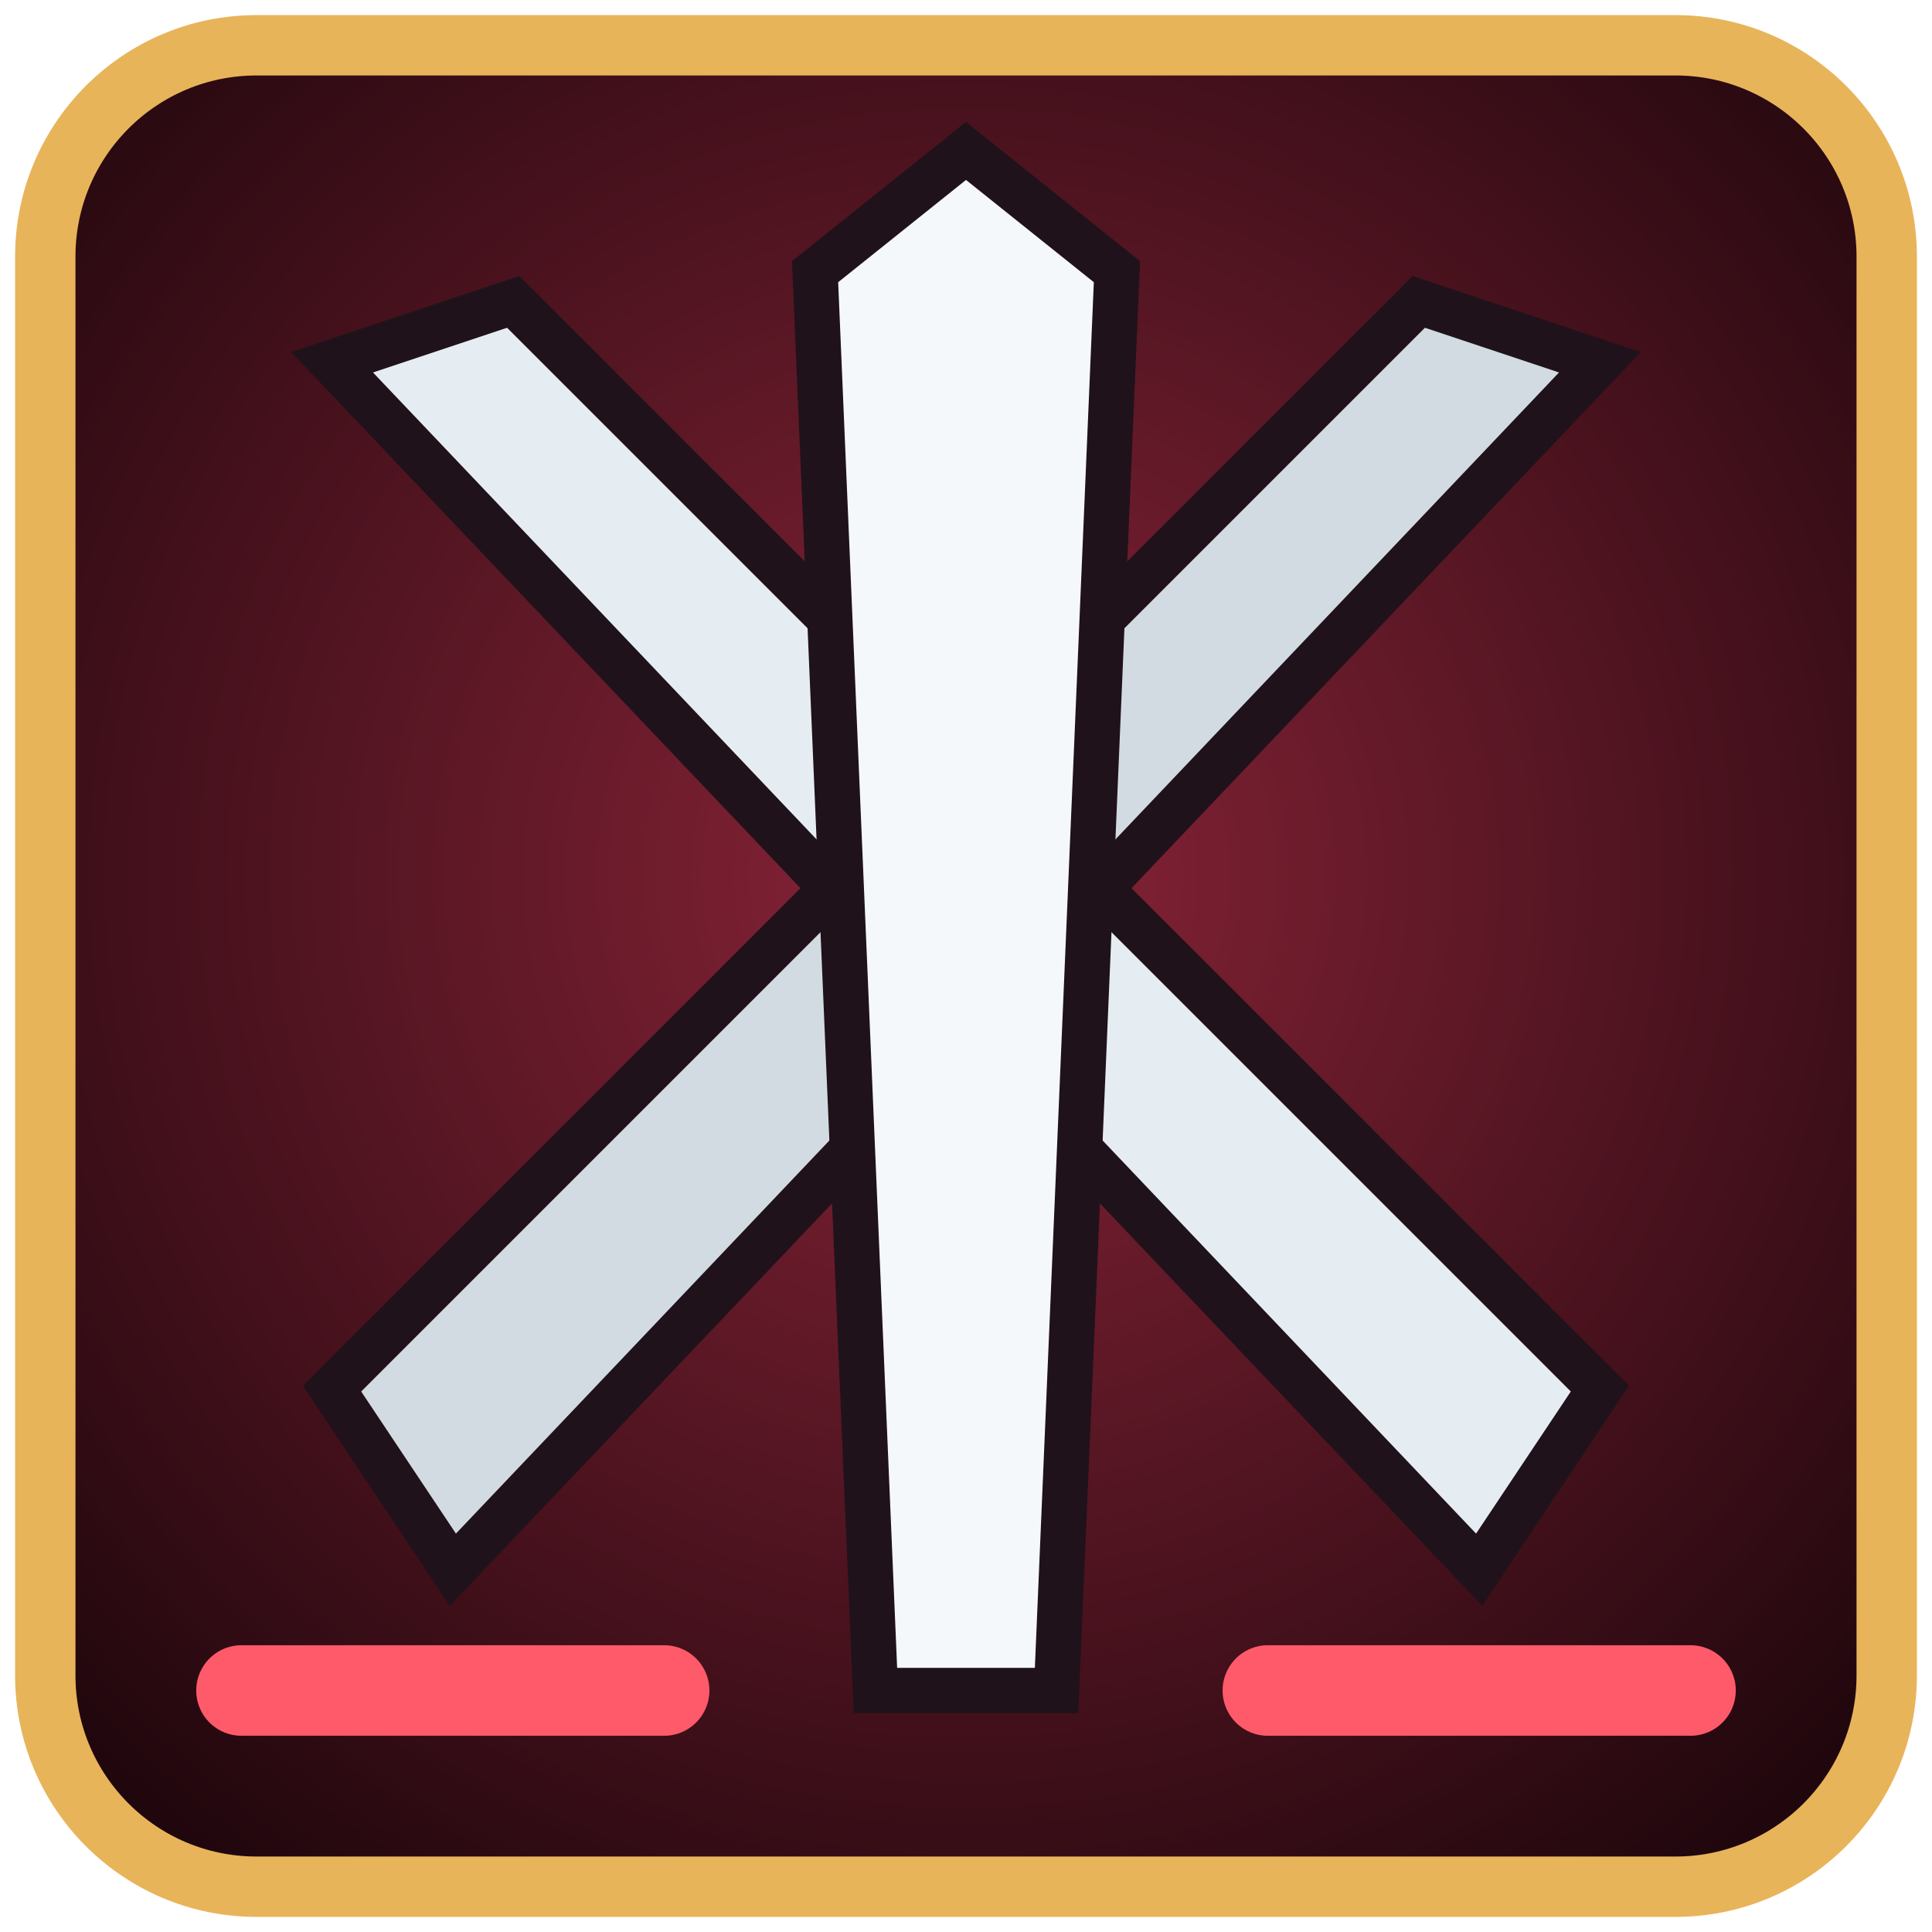
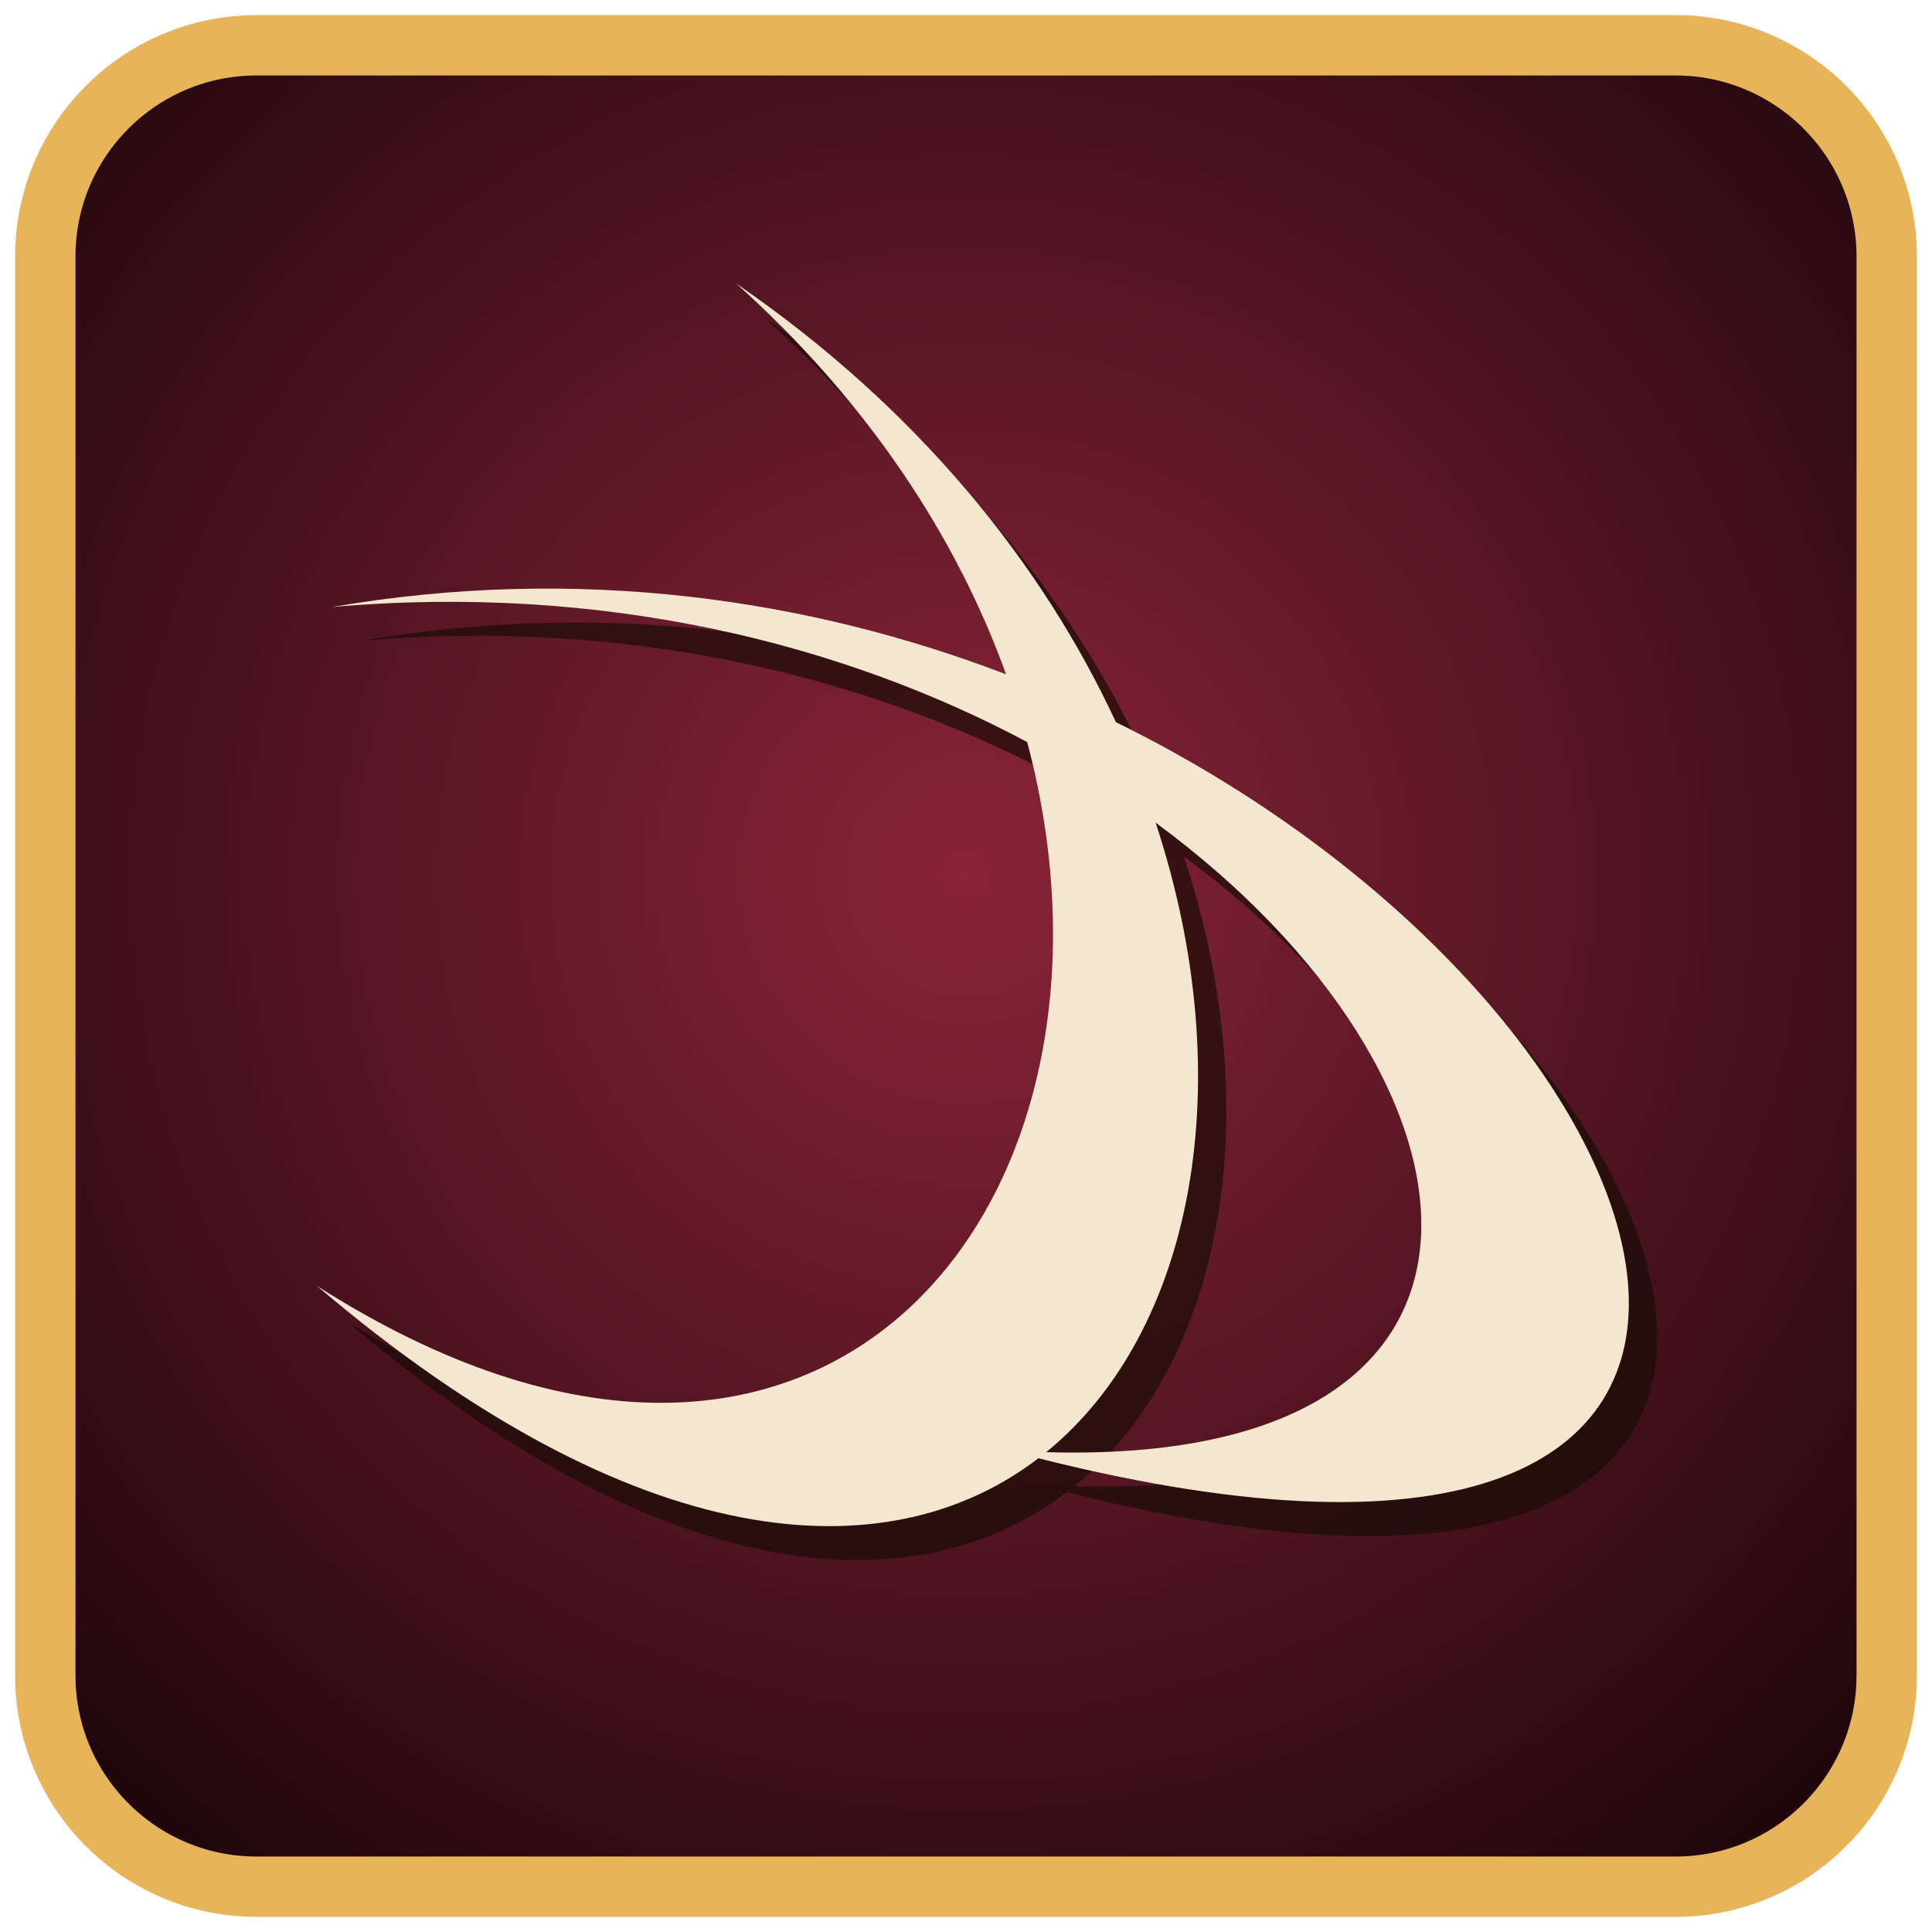
<svg xmlns="http://www.w3.org/2000/svg" width="128" height="128" viewBox="0 0 128 128">
  <defs>
    <radialGradient id="g" cx="50%" cy="45%" r="70%">
      <stop offset="0" stop-color="#8a2438" />
      <stop offset="1" stop-color="#1e060c" />
    </radialGradient>
  </defs>
  <rect x="3" y="3" width="122" height="122" rx="14" fill="url(#g)" stroke="#e8b45a" stroke-width="4" />
-   <g stroke="#20121a" stroke-width="3">
-     <path d="M22 24 L34 20 L106 92 L98 104 Z" fill="#e6edf2" />
-     <path d="M106 24 L94 20 L22 92 L30 104 Z" fill="#d3dbe2" />
-     <path d="M64 10 L74 18 L70 112 L58 112 L54 18 Z" fill="#f4f8fb" />
+   <g transform="translate(16 16) scale(0.1875)">
+     <path d="M174.844 14.875c47.1 42.275 78.124 90.35 95.312 138.063C200.613 126.285 119.028 114.165 32 129.155c96.11-8.437 180.524 13 245.625 47.72 43.035 161.78-70.46 307.352-250.97 192.155 112.67 95.877 201.475 101.817 254.94 60.908 307.477 77.54 238.903-156.1 27.374-260.094-25.886-55.805-69.74-110.694-134.126-154.97zM323 205.345c123.386 90.75 139.423 227.623-38.656 222.436C336.51 385.317 353.196 296.868 323 205.345z" fill="#1a0b06" transform="translate(10 12)" opacity="0.7" />
+     <path d="M174.844 14.875c47.1 42.275 78.124 90.35 95.312 138.063C200.613 126.285 119.028 114.165 32 129.155c96.11-8.437 180.524 13 245.625 47.72 43.035 161.78-70.46 307.352-250.97 192.155 112.67 95.877 201.475 101.817 254.94 60.908 307.477 77.54 238.903-156.1 27.374-260.094-25.886-55.805-69.74-110.694-134.126-154.97zM323 205.345c123.386 90.75 139.423 227.623-38.656 222.436C336.51 385.317 353.196 296.868 323 205.345z" fill="#f3e7cf" />
  </g>
-   <path d="M16 112 H44 M84 112 H112" stroke="#ff5a6a" stroke-width="6" stroke-linecap="round" />
</svg>
